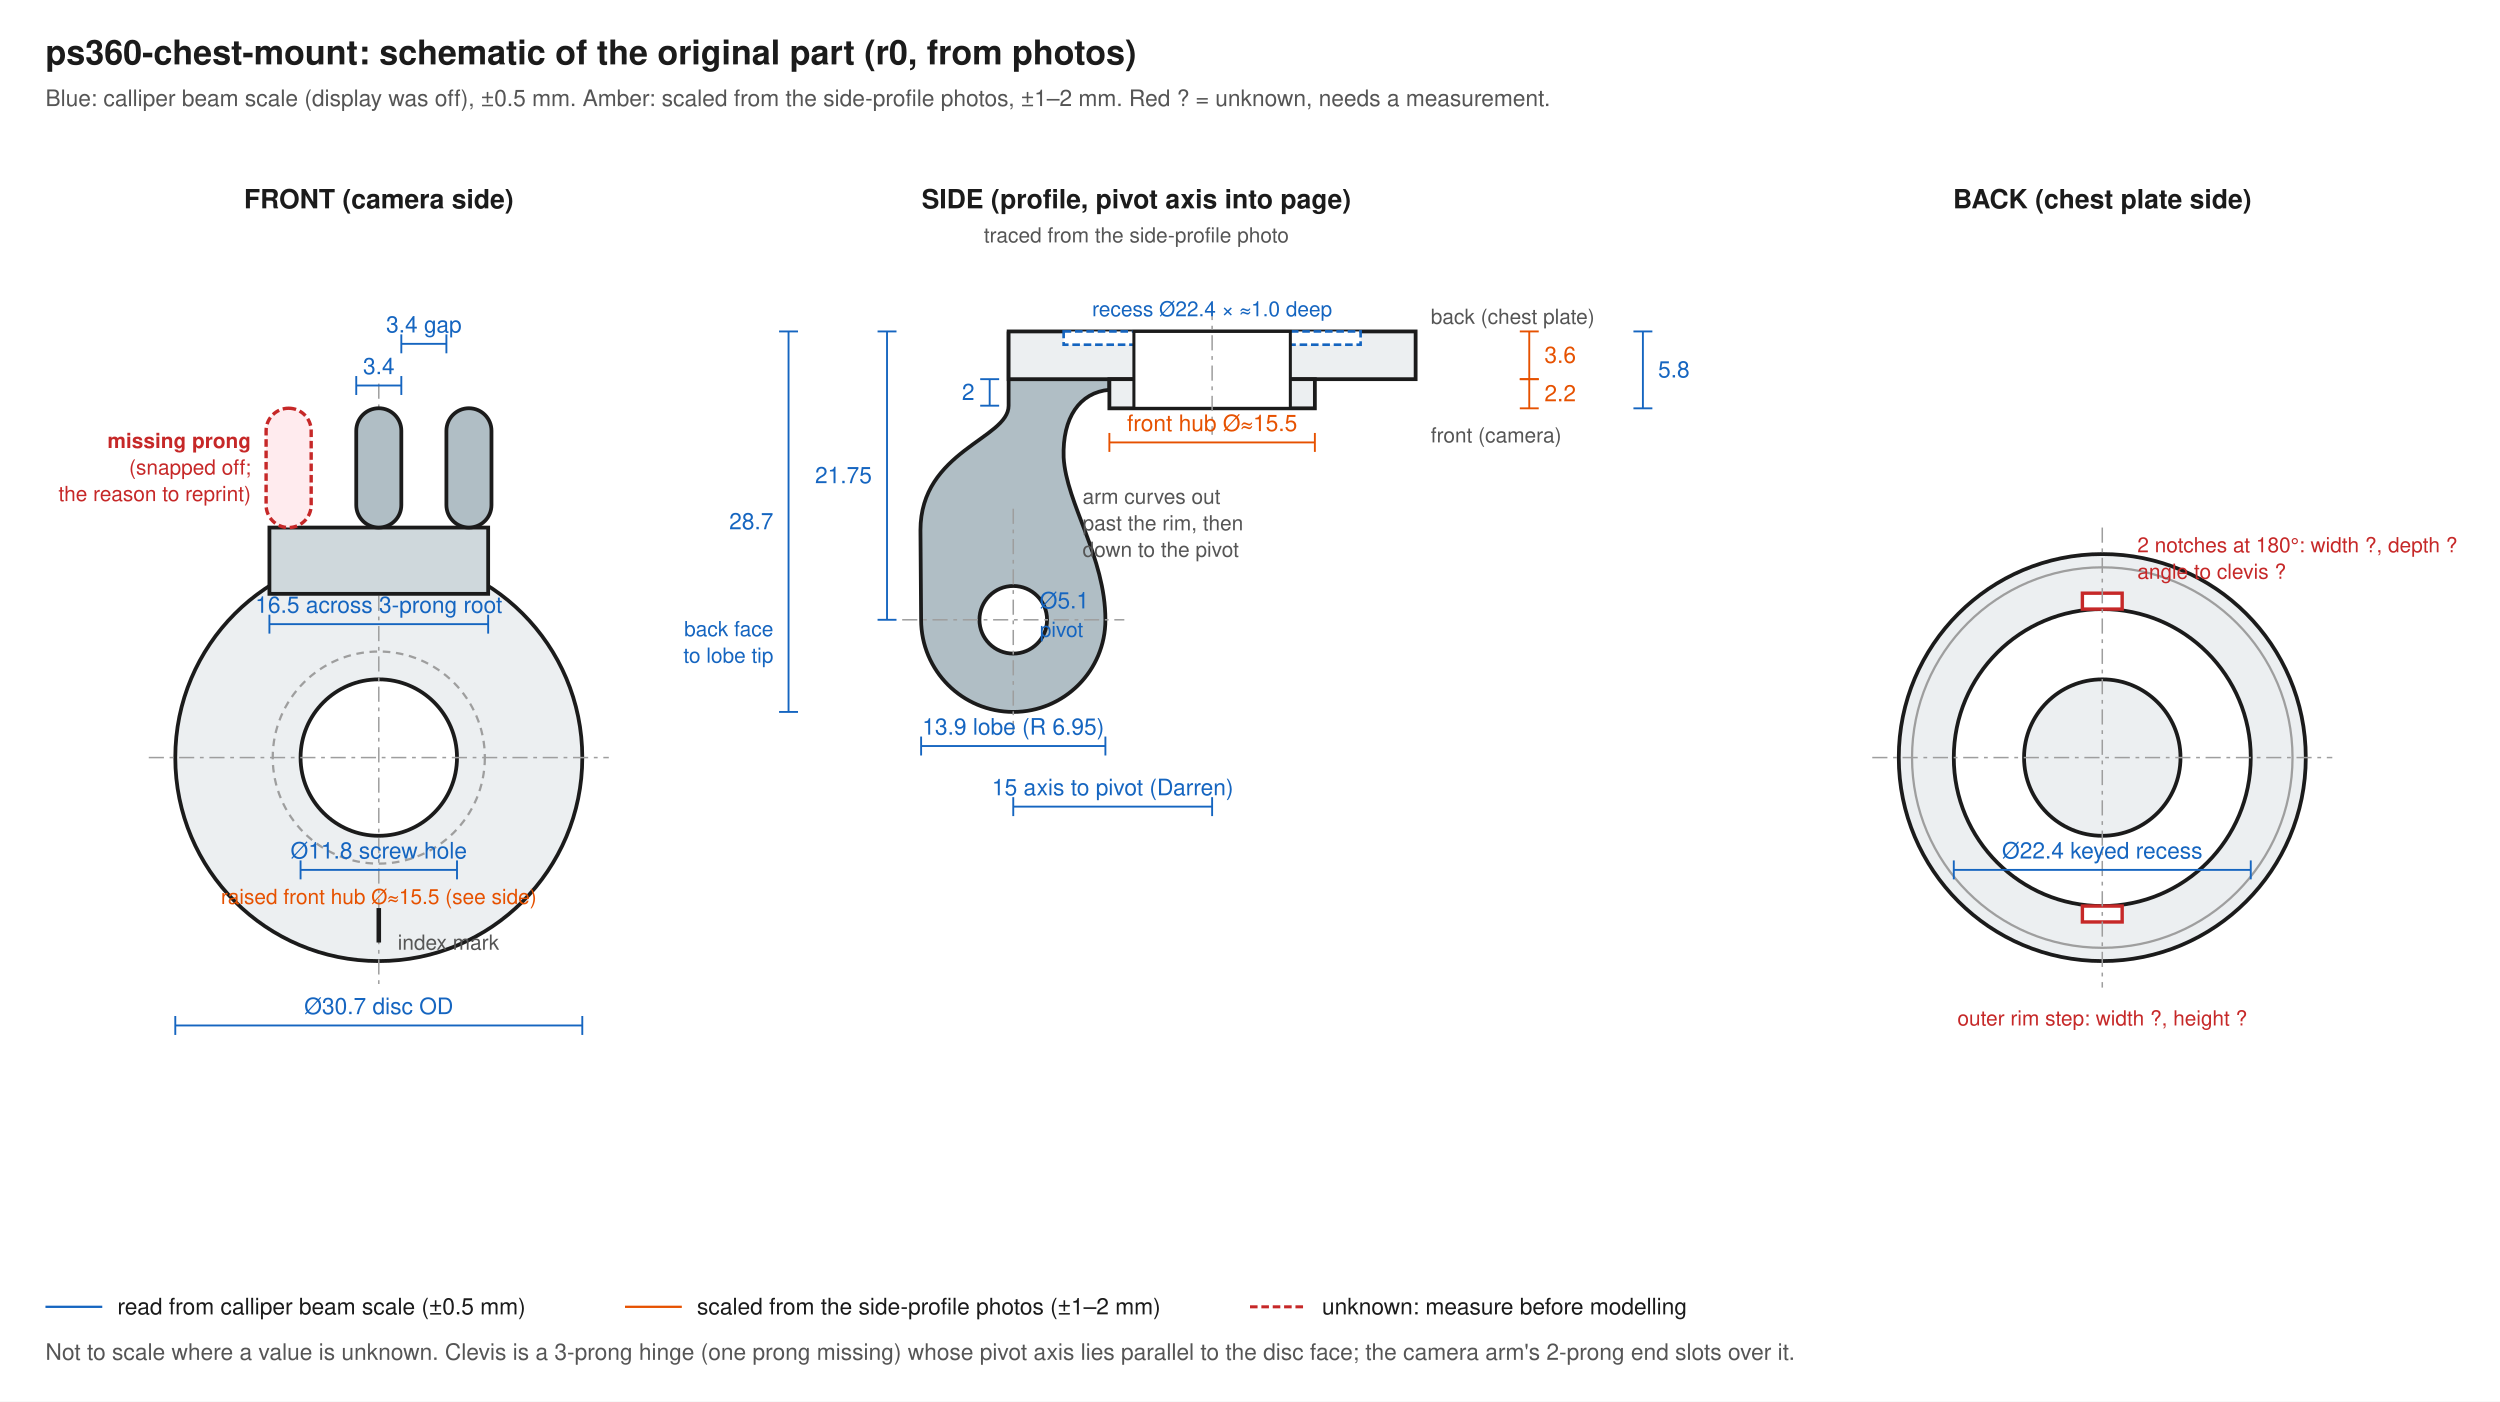
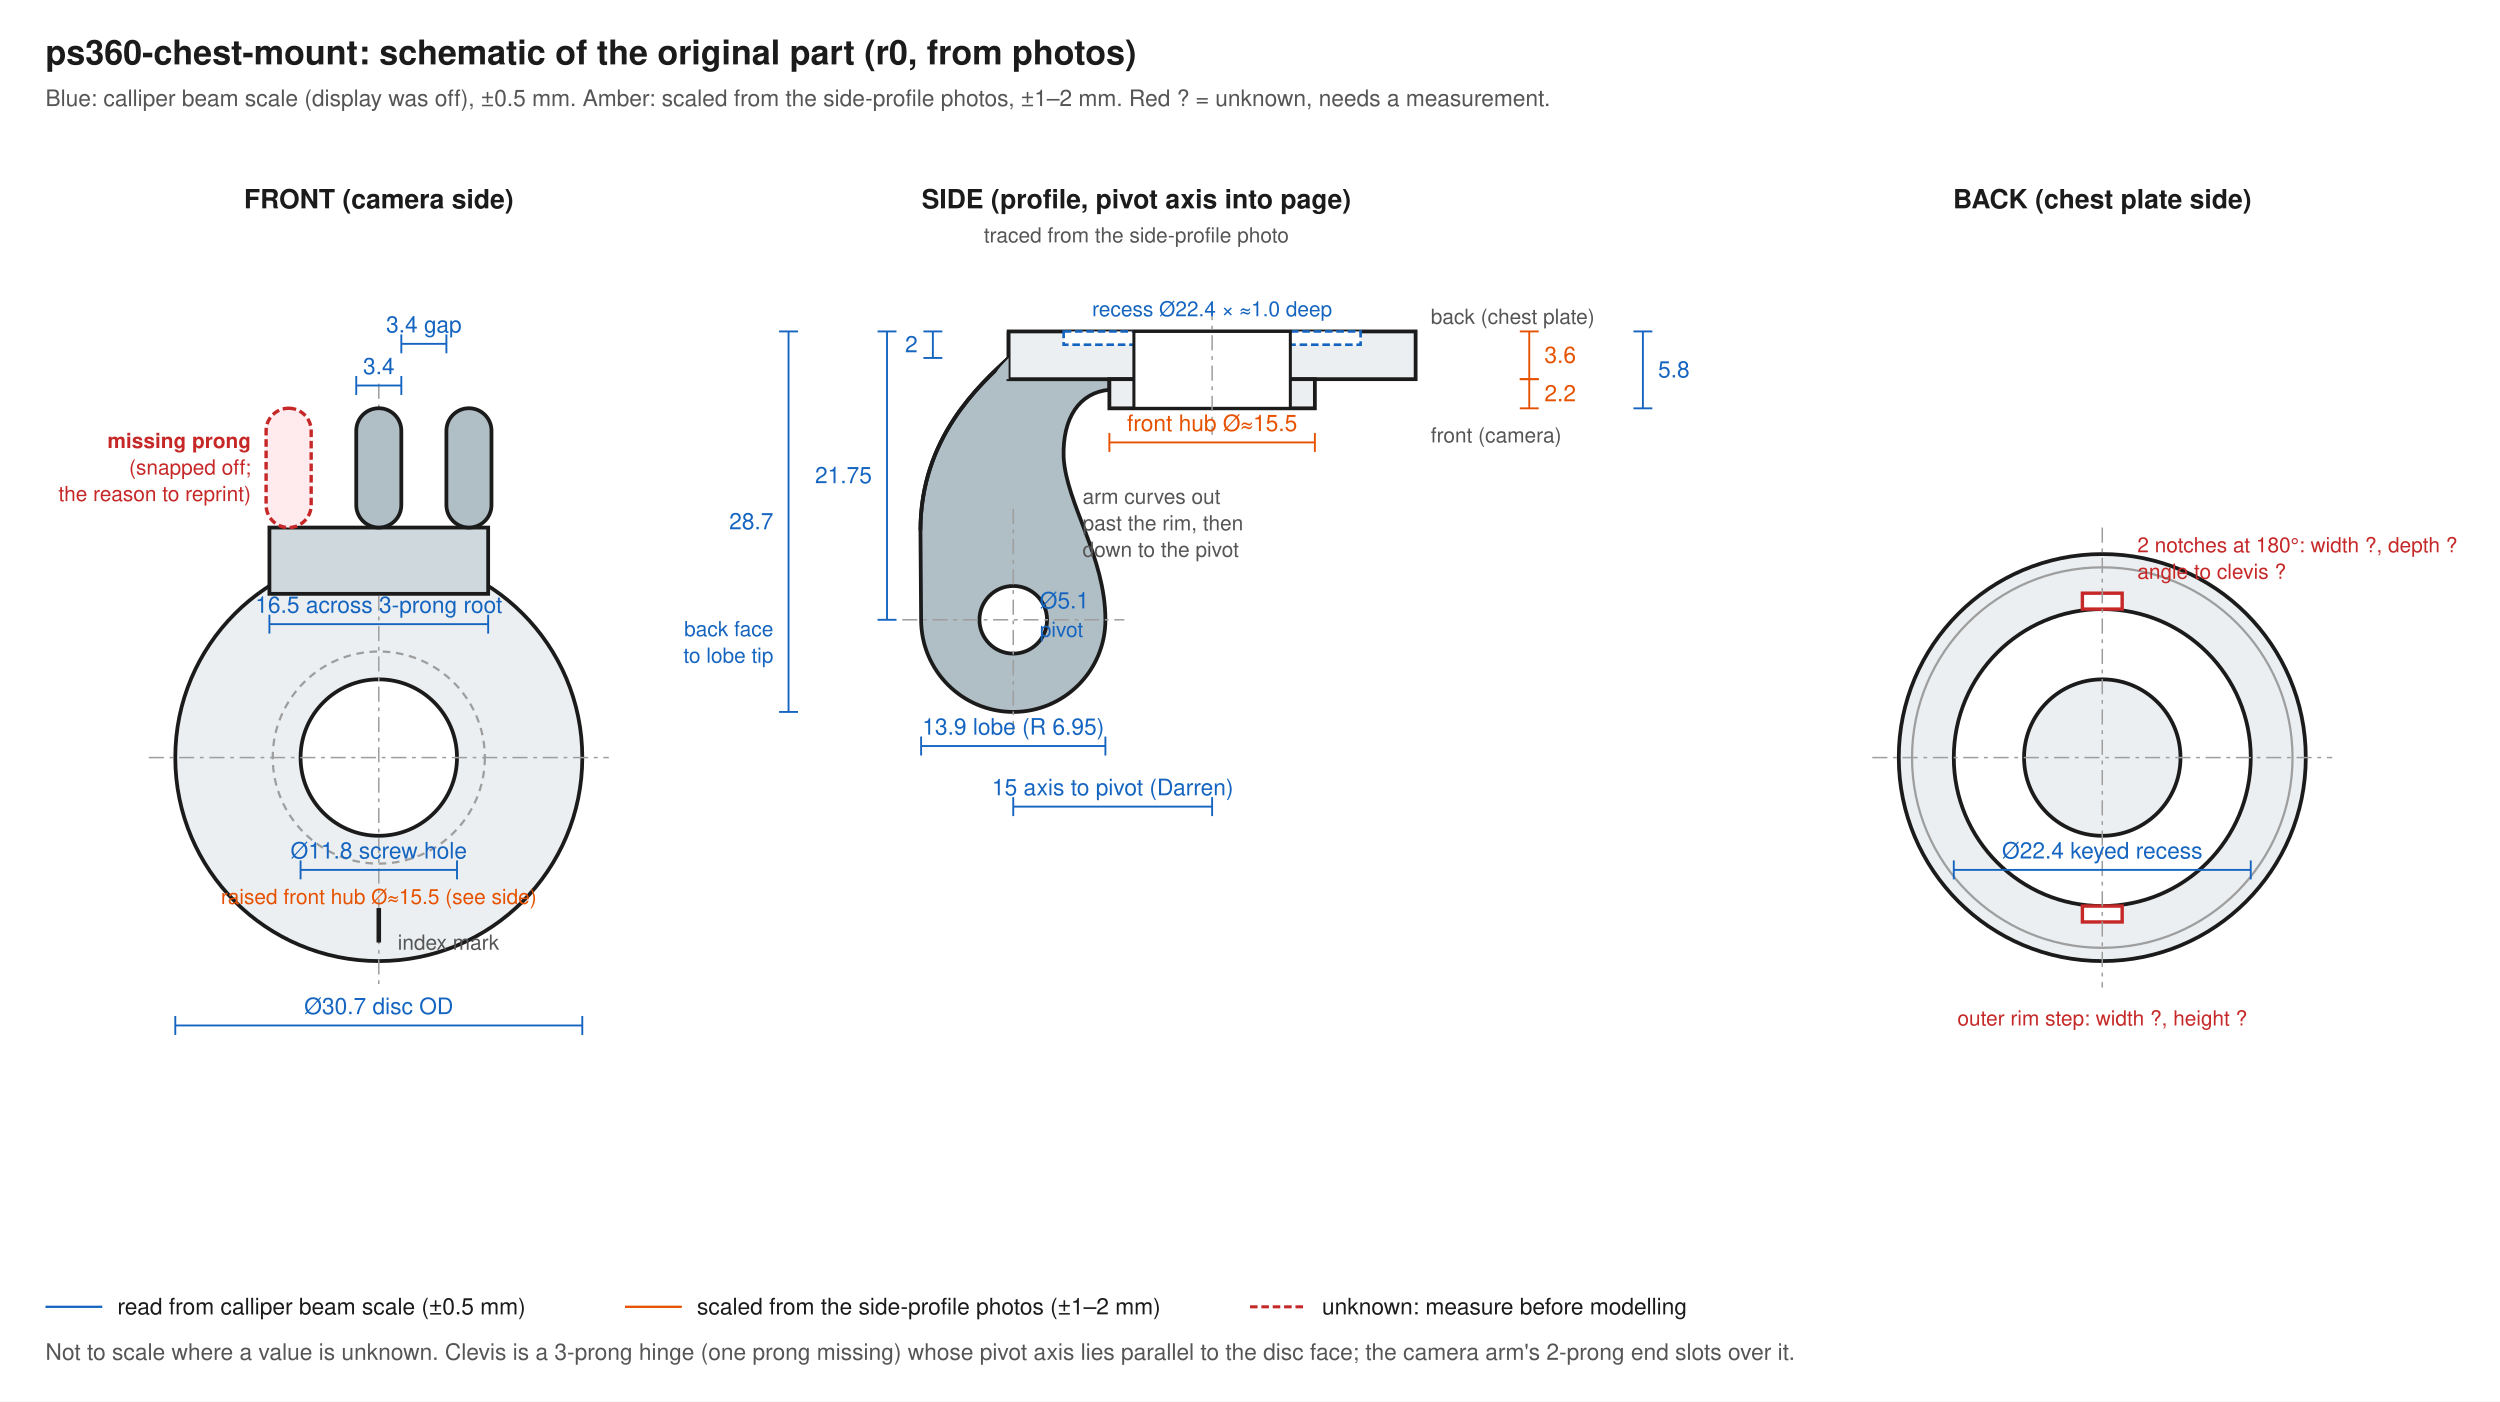
<svg xmlns="http://www.w3.org/2000/svg" width="1320" height="740" viewBox="0 0 1320 740" font-family="Helvetica, Arial, sans-serif">
  <rect width="1320" height="740" fill="white" />
  <text x="24" y="34" fill="#1b1b1b" font-size="18" text-anchor="start" font-weight="bold">ps360-chest-mount: schematic of the original part (r0, from photos)</text>
  <text x="24" y="56" fill="#555" font-size="12" text-anchor="start" font-weight="normal">Blue: calliper beam scale (display was off), ±0.5 mm. Amber: scaled from the side-profile photos, ±1–2 mm. Red ? = unknown, needs a measurement.</text>
  <text x="200" y="110" fill="#1b1b1b" font-size="14" text-anchor="middle" font-weight="bold">FRONT (camera side)</text>
  <circle cx="200" cy="400" r="107.45" fill="#eceff1" stroke="#1b1b1b" stroke-width="2" />
  <circle cx="200" cy="400" r="56.0" fill="none" stroke="#9e9e9e" stroke-width="1.2" stroke-dasharray="4 3" />
  <circle cx="200" cy="400" r="41.3" fill="white" stroke="#1b1b1b" stroke-width="2" />
  <line x1="78.55" y1="400" x2="321.45" y2="400" stroke="#9e9e9e" stroke-width="0.8" stroke-dasharray="8 3 2 3" />
  <line x1="200" y1="202.55" x2="200" y2="521.45" stroke="#9e9e9e" stroke-width="0.8" stroke-dasharray="8 3 2 3" />
  <rect x="198.8" y="479.45" width="2.4" height="18.2" fill="#1b1b1b" />
  <text x="210" y="501.45" fill="#555" font-size="11" text-anchor="start" font-weight="normal">index mark</text>
  <rect x="142.25" y="278.55" width="115.5" height="35" fill="#cfd8dc" stroke="#1b1b1b" stroke-width="2" />
  <rect x="140.5" y="215.55" width="23.8" height="63" rx="11.9" fill="#ffebee" stroke="#c62828" stroke-width="1.8" stroke-dasharray="4 2" />
  <rect x="188.1" y="215.55" width="23.8" height="63" rx="11.9" fill="#b0bec5" stroke="#1b1b1b" stroke-width="2" />
  <rect x="235.7" y="215.55" width="23.8" height="63" rx="11.9" fill="#b0bec5" stroke="#1b1b1b" stroke-width="2" />
  <text x="132.5" y="236.55" fill="#c62828" font-size="11" text-anchor="end" font-weight="bold">missing prong</text>
  <text x="132.5" y="250.55" fill="#c62828" font-size="11" text-anchor="end" font-weight="normal">(snapped off;</text>
  <text x="132.5" y="264.55" fill="#c62828" font-size="11" text-anchor="end" font-weight="normal">the reason to reprint)</text>
  <line x1="92.55" y1="541.45" x2="307.45" y2="541.45" stroke="#1565c0" stroke-width="1" />
  <line x1="92.55" y1="536.45" x2="92.55" y2="546.45" stroke="#1565c0" stroke-width="1" />
  <line x1="307.45" y1="536.45" x2="307.45" y2="546.45" stroke="#1565c0" stroke-width="1" />
  <text x="200.0" y="535.45" fill="#1565c0" font-size="12" text-anchor="middle" font-weight="normal">Ø30.7 disc OD</text>
  <line x1="158.7" y1="459.3" x2="241.3" y2="459.3" stroke="#1565c0" stroke-width="1" />
  <line x1="158.7" y1="454.3" x2="158.7" y2="464.3" stroke="#1565c0" stroke-width="1" />
  <line x1="241.3" y1="454.3" x2="241.3" y2="464.3" stroke="#1565c0" stroke-width="1" />
  <text x="200.0" y="453.3" fill="#1565c0" font-size="12" text-anchor="middle" font-weight="normal">Ø11.8 screw hole</text>
  <line x1="142.25" y1="329.55" x2="257.75" y2="329.55" stroke="#1565c0" stroke-width="1" />
  <line x1="142.25" y1="324.55" x2="142.25" y2="334.55" stroke="#1565c0" stroke-width="1" />
  <line x1="257.75" y1="324.55" x2="257.75" y2="334.55" stroke="#1565c0" stroke-width="1" />
  <text x="200.0" y="323.55" fill="#1565c0" font-size="12" text-anchor="middle" font-weight="normal">16.5 across 3-prong root</text>
  <line x1="188.1" y1="203.55" x2="211.9" y2="203.55" stroke="#1565c0" stroke-width="1" />
  <line x1="188.1" y1="198.55" x2="188.1" y2="208.55" stroke="#1565c0" stroke-width="1" />
  <line x1="211.9" y1="198.55" x2="211.9" y2="208.55" stroke="#1565c0" stroke-width="1" />
  <text x="200.0" y="197.55" fill="#1565c0" font-size="12" text-anchor="middle" font-weight="normal">3.4</text>
  <line x1="211.9" y1="181.55" x2="235.7" y2="181.55" stroke="#1565c0" stroke-width="1" />
  <line x1="211.9" y1="176.55" x2="211.9" y2="186.55" stroke="#1565c0" stroke-width="1" />
  <line x1="235.7" y1="176.55" x2="235.7" y2="186.55" stroke="#1565c0" stroke-width="1" />
  <text x="223.8" y="175.55" fill="#1565c0" font-size="12" text-anchor="middle" font-weight="normal">3.4 gap</text>
  <text x="200" y="477.3" fill="#e65100" font-size="11" text-anchor="middle" font-weight="normal">raised front hub Ø≈15.5 (see side)</text>
  <text x="600" y="110" fill="#1b1b1b" font-size="14" text-anchor="middle" font-weight="bold">SIDE (profile, pivot axis into page)</text>
  <text x="600" y="128" fill="#555" font-size="11" text-anchor="middle" font-weight="normal">traced from the side-profile photo</text>
-   <path d="M532.55 175 L532.55 214.2 C532.55 231.7 486 238 486 280 L486.35 327.25 A48.65 48.65 0 0 0 583.65 327.25 C583.65 294 563 266 561.6 241.5 C560.9 220.5 570 207.2 585.75 205.8 L585.75 200.2 L532.55 200.2 Z" fill="#b0bec5" stroke="#1b1b1b" stroke-width="2" />
+   <path d="M532.55 175 L532.55 189.0 C517.5 203.0 486 231 486 280 L486.35 327.25 A48.65 48.65 0 0 0 583.65 327.25 C583.65 294 563 266 561.6 241.5 C560.9 220.5 570 207.2 585.75 205.8 L585.75 200.2 L532.55 200.2 Z" fill="#b0bec5" stroke="#1b1b1b" stroke-width="2" />
  <circle cx="535.0" cy="327.25" r="17.85" fill="white" stroke="#1b1b1b" stroke-width="2" />
  <rect x="532.55" y="175" width="214.9" height="25.2" fill="#eceff1" stroke="#1b1b1b" stroke-width="2" />
  <rect x="585.75" y="200.2" width="108.5" height="15.4" fill="#eceff1" stroke="#1b1b1b" stroke-width="2" />
  <rect x="561.6" y="175" width="156.8" height="7.0" fill="white" stroke="#1565c0" stroke-width="1.4" stroke-dasharray="4 2" />
  <rect x="598.7" y="175" width="82.6" height="40.6" fill="white" stroke="#1b1b1b" stroke-width="1.6" />
+   <path d="M532.55 189.0 C517.5 203.0 486 231 486 280" fill="none" stroke="#1b1b1b" stroke-width="2" />
+   <path d="M532.55 189.0 C526.6 195.3 521 200.2 532.55 200.2 Z" fill="#b0bec5" stroke="none" />
  <line x1="640" y1="161" x2="640" y2="229.6" stroke="#9e9e9e" stroke-width="0.8" stroke-dasharray="8 3 2 3" />
  <line x1="476.35" y1="327.25" x2="593.65" y2="327.25" stroke="#9e9e9e" stroke-width="0.8" stroke-dasharray="8 3 2 3" />
  <line x1="535.0" y1="268.6" x2="535.0" y2="385.9" stroke="#9e9e9e" stroke-width="0.8" stroke-dasharray="8 3 2 3" />
  <text x="755.45" y="171" fill="#555" font-size="11" text-anchor="start" font-weight="normal">back (chest plate)</text>
  <text x="755.45" y="233.6" fill="#555" font-size="11" text-anchor="start" font-weight="normal">front (camera)</text>
  <line x1="867.45" y1="175" x2="867.45" y2="215.6" stroke="#1565c0" stroke-width="1" />
  <line x1="862.45" y1="175" x2="872.45" y2="175" stroke="#1565c0" stroke-width="1" />
  <line x1="862.45" y1="215.6" x2="872.45" y2="215.6" stroke="#1565c0" stroke-width="1" />
  <text x="875.45" y="199.3" fill="#1565c0" font-size="12" text-anchor="start" font-weight="normal">5.8</text>
  <line x1="807.45" y1="175" x2="807.45" y2="200.2" stroke="#e65100" stroke-width="1" />
  <line x1="802.45" y1="175" x2="812.45" y2="175" stroke="#e65100" stroke-width="1" />
  <line x1="802.45" y1="200.2" x2="812.45" y2="200.2" stroke="#e65100" stroke-width="1" />
  <text x="815.45" y="191.6" fill="#e65100" font-size="12" text-anchor="start" font-weight="normal">3.6</text>
  <line x1="807.45" y1="200.2" x2="807.45" y2="215.6" stroke="#e65100" stroke-width="1" />
  <line x1="802.45" y1="200.2" x2="812.45" y2="200.2" stroke="#e65100" stroke-width="1" />
  <line x1="802.45" y1="215.6" x2="812.45" y2="215.6" stroke="#e65100" stroke-width="1" />
  <text x="815.45" y="211.9" fill="#e65100" font-size="12" text-anchor="start" font-weight="normal">2.2</text>
  <text x="724.4" y="196.0" fill="#1565c0" font-size="13" text-anchor="middle" font-weight="normal" />
  <text x="640" y="167" fill="#1565c0" font-size="11" text-anchor="middle" font-weight="normal">recess Ø22.4 × ≈1.0 deep</text>
  <line x1="585.75" y1="233.6" x2="694.25" y2="233.6" stroke="#e65100" stroke-width="1" />
  <line x1="585.75" y1="228.6" x2="585.75" y2="238.6" stroke="#e65100" stroke-width="1" />
  <line x1="694.25" y1="228.6" x2="694.25" y2="238.6" stroke="#e65100" stroke-width="1" />
  <text x="640.0" y="227.6" fill="#e65100" font-size="12" text-anchor="middle" font-weight="normal">front hub Ø≈15.5</text>
  <line x1="535.0" y1="425.9" x2="640" y2="425.9" stroke="#1565c0" stroke-width="1" />
  <line x1="535.0" y1="420.9" x2="535.0" y2="430.9" stroke="#1565c0" stroke-width="1" />
  <line x1="640" y1="420.9" x2="640" y2="430.9" stroke="#1565c0" stroke-width="1" />
  <text x="587.5" y="419.9" fill="#1565c0" font-size="12" text-anchor="middle" font-weight="normal">15 axis to pivot (Darren)</text>
  <line x1="468.35" y1="175" x2="468.35" y2="327.25" stroke="#1565c0" stroke-width="1" />
  <line x1="463.35" y1="175" x2="473.35" y2="175" stroke="#1565c0" stroke-width="1" />
  <line x1="463.35" y1="327.25" x2="473.35" y2="327.25" stroke="#1565c0" stroke-width="1" />
  <text x="460.35" y="255.125" fill="#1565c0" font-size="12" text-anchor="end" font-weight="normal">21.75</text>
  <line x1="416.35" y1="175" x2="416.35" y2="375.9" stroke="#1565c0" stroke-width="1" />
  <line x1="411.35" y1="175" x2="421.35" y2="175" stroke="#1565c0" stroke-width="1" />
  <line x1="411.35" y1="375.9" x2="421.35" y2="375.9" stroke="#1565c0" stroke-width="1" />
  <text x="408.35" y="279.45" fill="#1565c0" font-size="12" text-anchor="end" font-weight="normal">28.7</text>
  <text x="408.35" y="335.9" fill="#1565c0" font-size="11" text-anchor="end" font-weight="normal">back face</text>
  <text x="408.35" y="349.9" fill="#1565c0" font-size="11" text-anchor="end" font-weight="normal">to lobe tip</text>
  <text x="549.0" y="321.25" fill="#1565c0" font-size="12" text-anchor="start" font-weight="normal">Ø5.1</text>
  <text x="549.0" y="336.25" fill="#1565c0" font-size="11" text-anchor="start" font-weight="normal">pivot</text>
  <line x1="486.35" y1="393.9" x2="583.65" y2="393.9" stroke="#1565c0" stroke-width="1" />
  <line x1="486.35" y1="388.9" x2="486.35" y2="398.9" stroke="#1565c0" stroke-width="1" />
  <line x1="583.65" y1="388.9" x2="583.65" y2="398.9" stroke="#1565c0" stroke-width="1" />
  <text x="535.0" y="387.9" fill="#1565c0" font-size="12" text-anchor="middle" font-weight="normal">13.9 lobe (R 6.95)</text>
-   <line x1="522.55" y1="200.2" x2="522.55" y2="214.2" stroke="#1565c0" stroke-width="1" />
-   <line x1="517.55" y1="200.2" x2="527.55" y2="200.2" stroke="#1565c0" stroke-width="1" />
-   <line x1="517.55" y1="214.2" x2="527.55" y2="214.2" stroke="#1565c0" stroke-width="1" />
-   <text x="514.55" y="211.2" fill="#1565c0" font-size="12" text-anchor="end" font-weight="normal">2</text>
+   <line x1="492.55" y1="175" x2="492.55" y2="189.0" stroke="#1565c0" stroke-width="1" />
+   <line x1="487.55" y1="175" x2="497.55" y2="175" stroke="#1565c0" stroke-width="1" />
+   <line x1="487.55" y1="189.0" x2="497.55" y2="189.0" stroke="#1565c0" stroke-width="1" />
+   <text x="484.55" y="186.0" fill="#1565c0" font-size="12" text-anchor="end" font-weight="normal">2</text>
  <text x="571.6" y="266" fill="#555" font-size="11" text-anchor="start" font-weight="normal">arm curves out</text>
  <text x="571.6" y="280" fill="#555" font-size="11" text-anchor="start" font-weight="normal">past the rim, then</text>
  <text x="571.6" y="294" fill="#555" font-size="11" text-anchor="start" font-weight="normal">down to the pivot</text>
  <text x="1110" y="110" fill="#1b1b1b" font-size="14" text-anchor="middle" font-weight="bold">BACK (chest plate side)</text>
  <circle cx="1110" cy="400" r="107.45" fill="#eceff1" stroke="#1b1b1b" stroke-width="2" />
  <circle cx="1110" cy="400" r="100.45" fill="none" stroke="#9e9e9e" stroke-width="1.2" />
  <circle cx="1110" cy="400" r="78.4" fill="white" stroke="#1b1b1b" stroke-width="2" />
  <rect x="1099.5" y="313.2" width="21" height="8.4" fill="white" stroke="#c62828" stroke-width="1.8" />
  <rect x="1099.5" y="478.4" width="21" height="8.4" fill="white" stroke="#c62828" stroke-width="1.8" />
  <circle cx="1110" cy="400" r="41.3" fill="#eceff1" stroke="#1b1b1b" stroke-width="2" />
  <line x1="988.55" y1="400" x2="1231.45" y2="400" stroke="#9e9e9e" stroke-width="0.8" stroke-dasharray="8 3 2 3" />
  <line x1="1110" y1="278.55" x2="1110" y2="521.45" stroke="#9e9e9e" stroke-width="0.8" stroke-dasharray="8 3 2 3" />
  <line x1="1031.6" y1="459.3" x2="1188.4" y2="459.3" stroke="#1565c0" stroke-width="1" />
  <line x1="1031.6" y1="454.3" x2="1031.6" y2="464.3" stroke="#1565c0" stroke-width="1" />
  <line x1="1188.4" y1="454.3" x2="1188.4" y2="464.3" stroke="#1565c0" stroke-width="1" />
  <text x="1110.0" y="453.3" fill="#1565c0" font-size="12" text-anchor="middle" font-weight="normal">Ø22.4 keyed recess</text>
  <text x="1128.5" y="291.6" fill="#c62828" font-size="11" text-anchor="start" font-weight="normal">2 notches at 180°: width ?, depth ?</text>
  <text x="1128.5" y="305.6" fill="#c62828" font-size="11" text-anchor="start" font-weight="normal">angle to clevis ?</text>
  <text x="1110" y="541.45" fill="#c62828" font-size="11" text-anchor="middle" font-weight="normal">outer rim step: width ?, height ?</text>
  <line x1="24" y1="690" x2="54" y2="690" stroke="#1565c0" stroke-width="1.2" />
  <text x="62" y="694" fill="#1b1b1b" font-size="12" text-anchor="start" font-weight="normal">read from calliper beam scale (±0.5 mm)</text>
  <line x1="330" y1="690" x2="360" y2="690" stroke="#e65100" stroke-width="1.2" />
  <text x="368" y="694" fill="#1b1b1b" font-size="12" text-anchor="start" font-weight="normal">scaled from the side-profile photos (±1–2 mm)</text>
  <line x1="660" y1="690" x2="690" y2="690" stroke="#c62828" stroke-width="1.6" stroke-dasharray="4 2" />
  <text x="698" y="694" fill="#1b1b1b" font-size="12" text-anchor="start" font-weight="normal">unknown: measure before modelling</text>
  <text x="24" y="718" fill="#555" font-size="12" text-anchor="start" font-weight="normal">Not to scale where a value is unknown. Clevis is a 3-prong hinge (one prong missing) whose pivot axis lies parallel to the disc face; the camera arm's 2-prong end slots over it.</text>
</svg>
